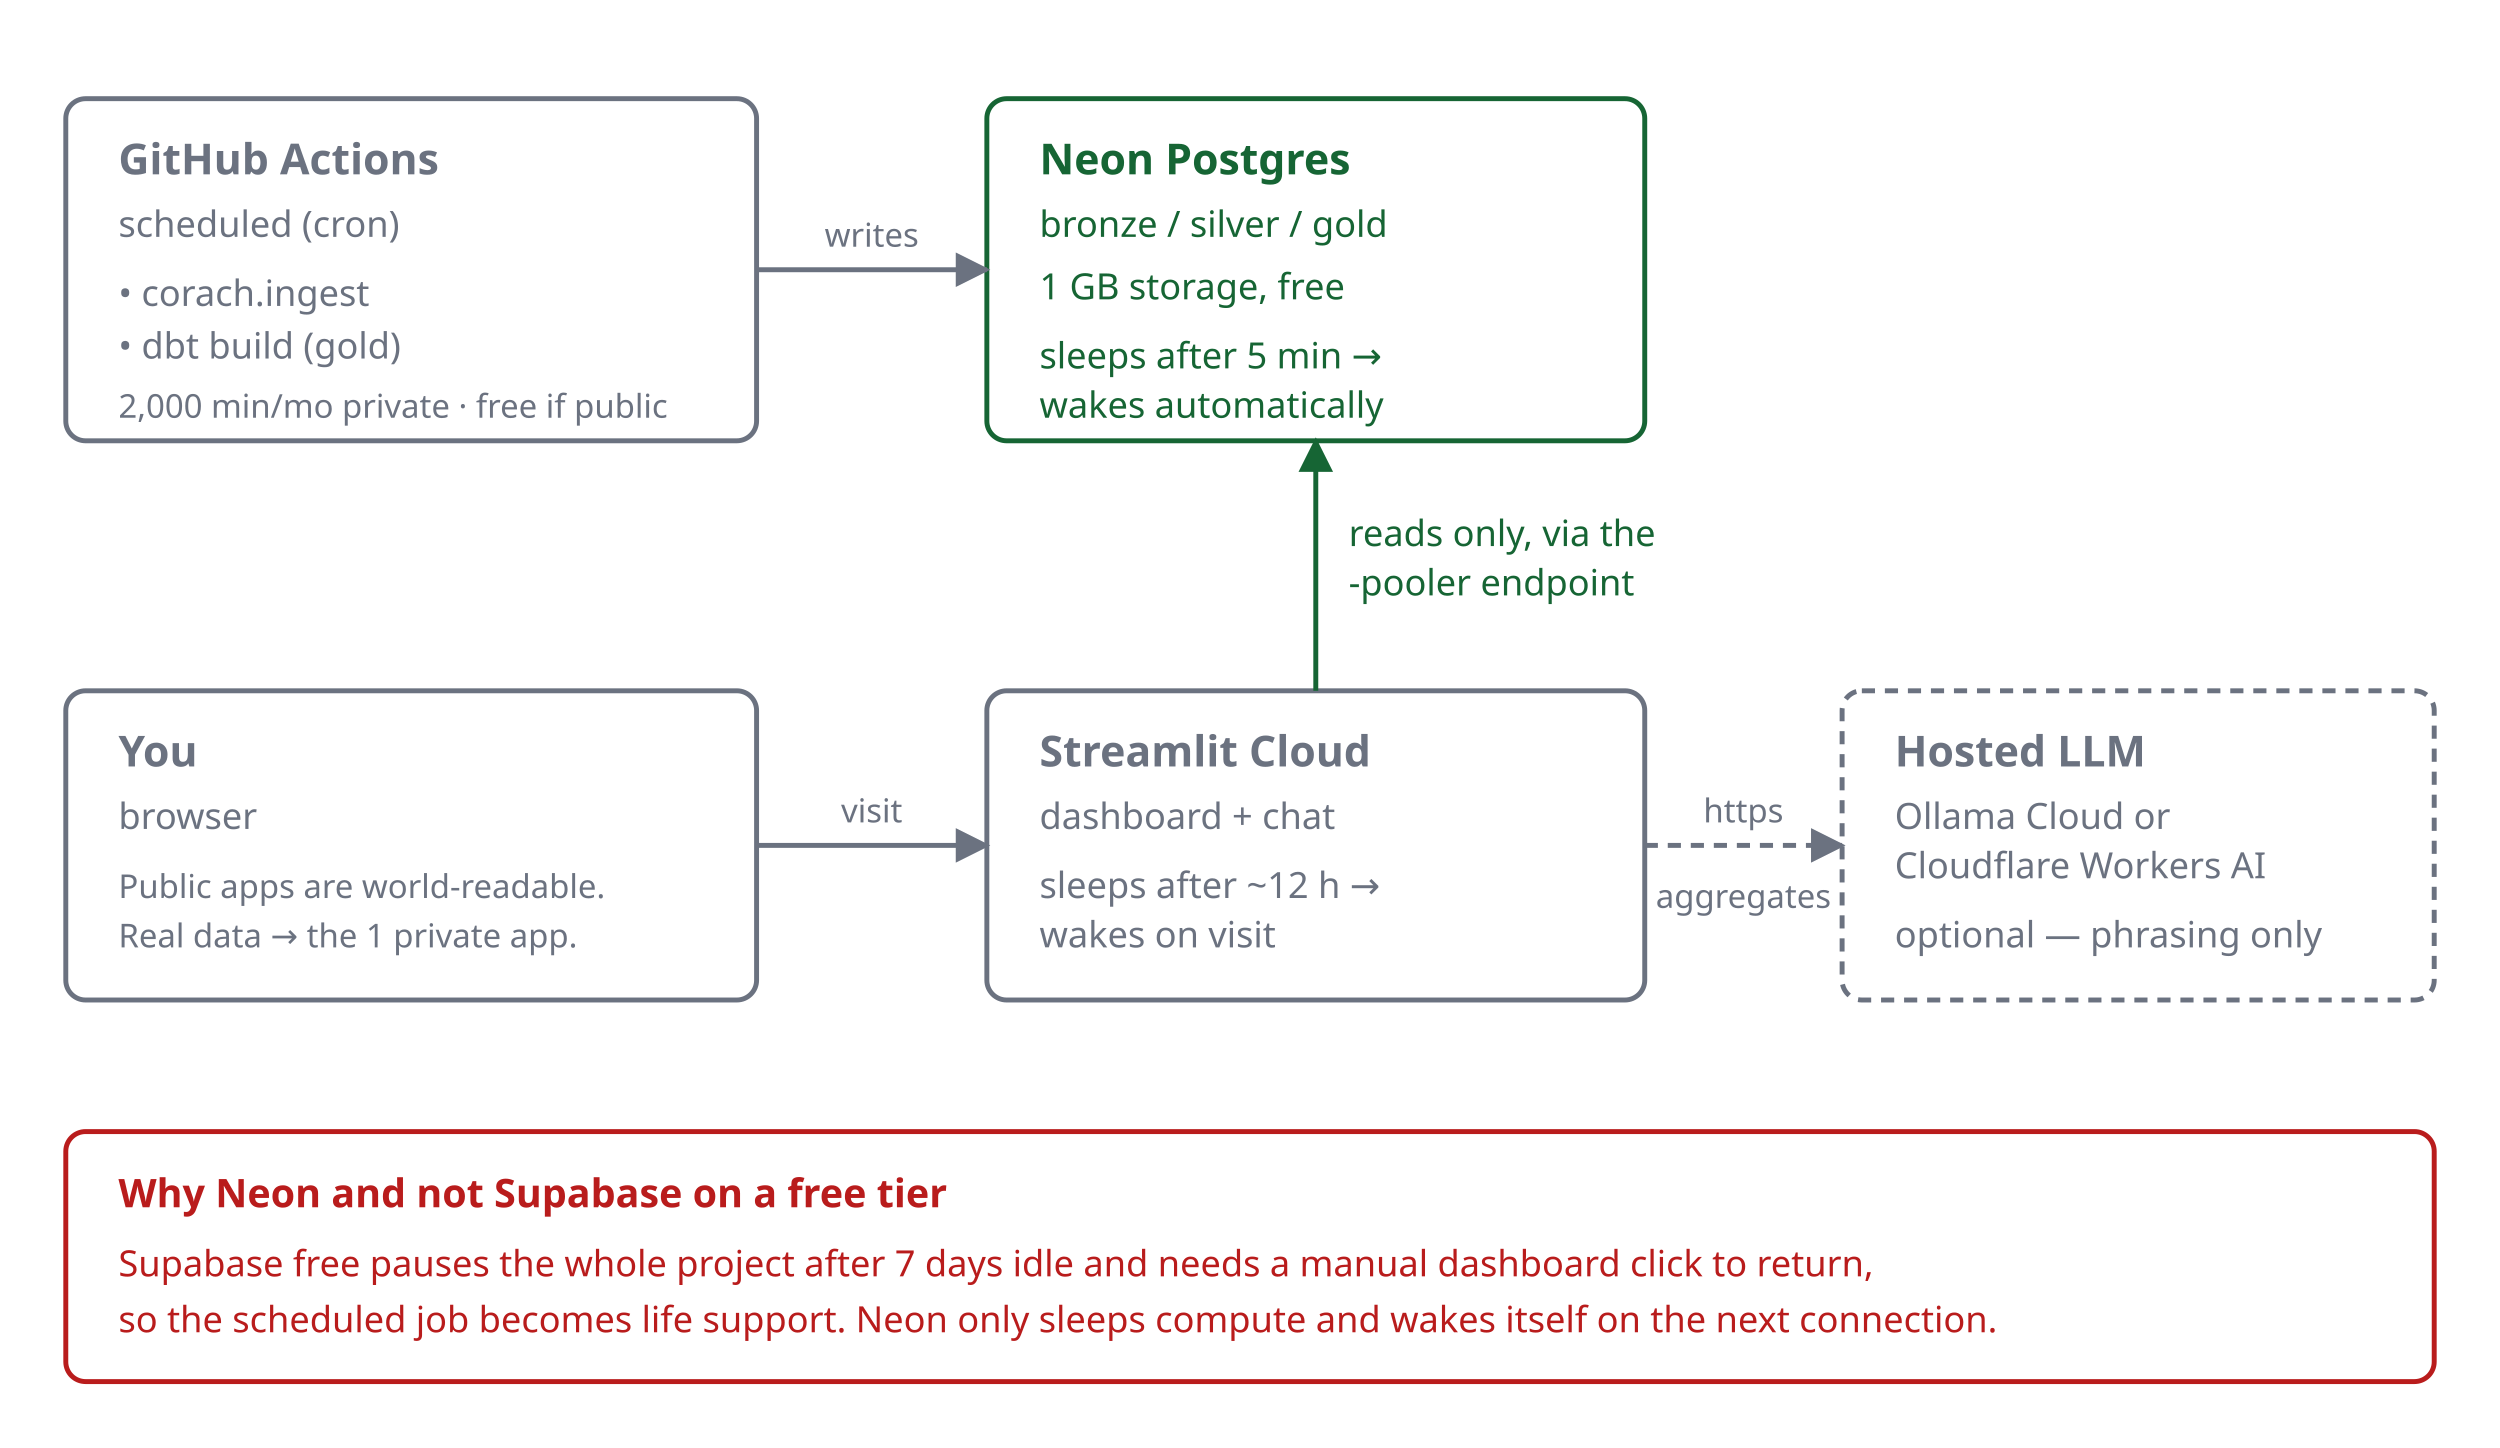
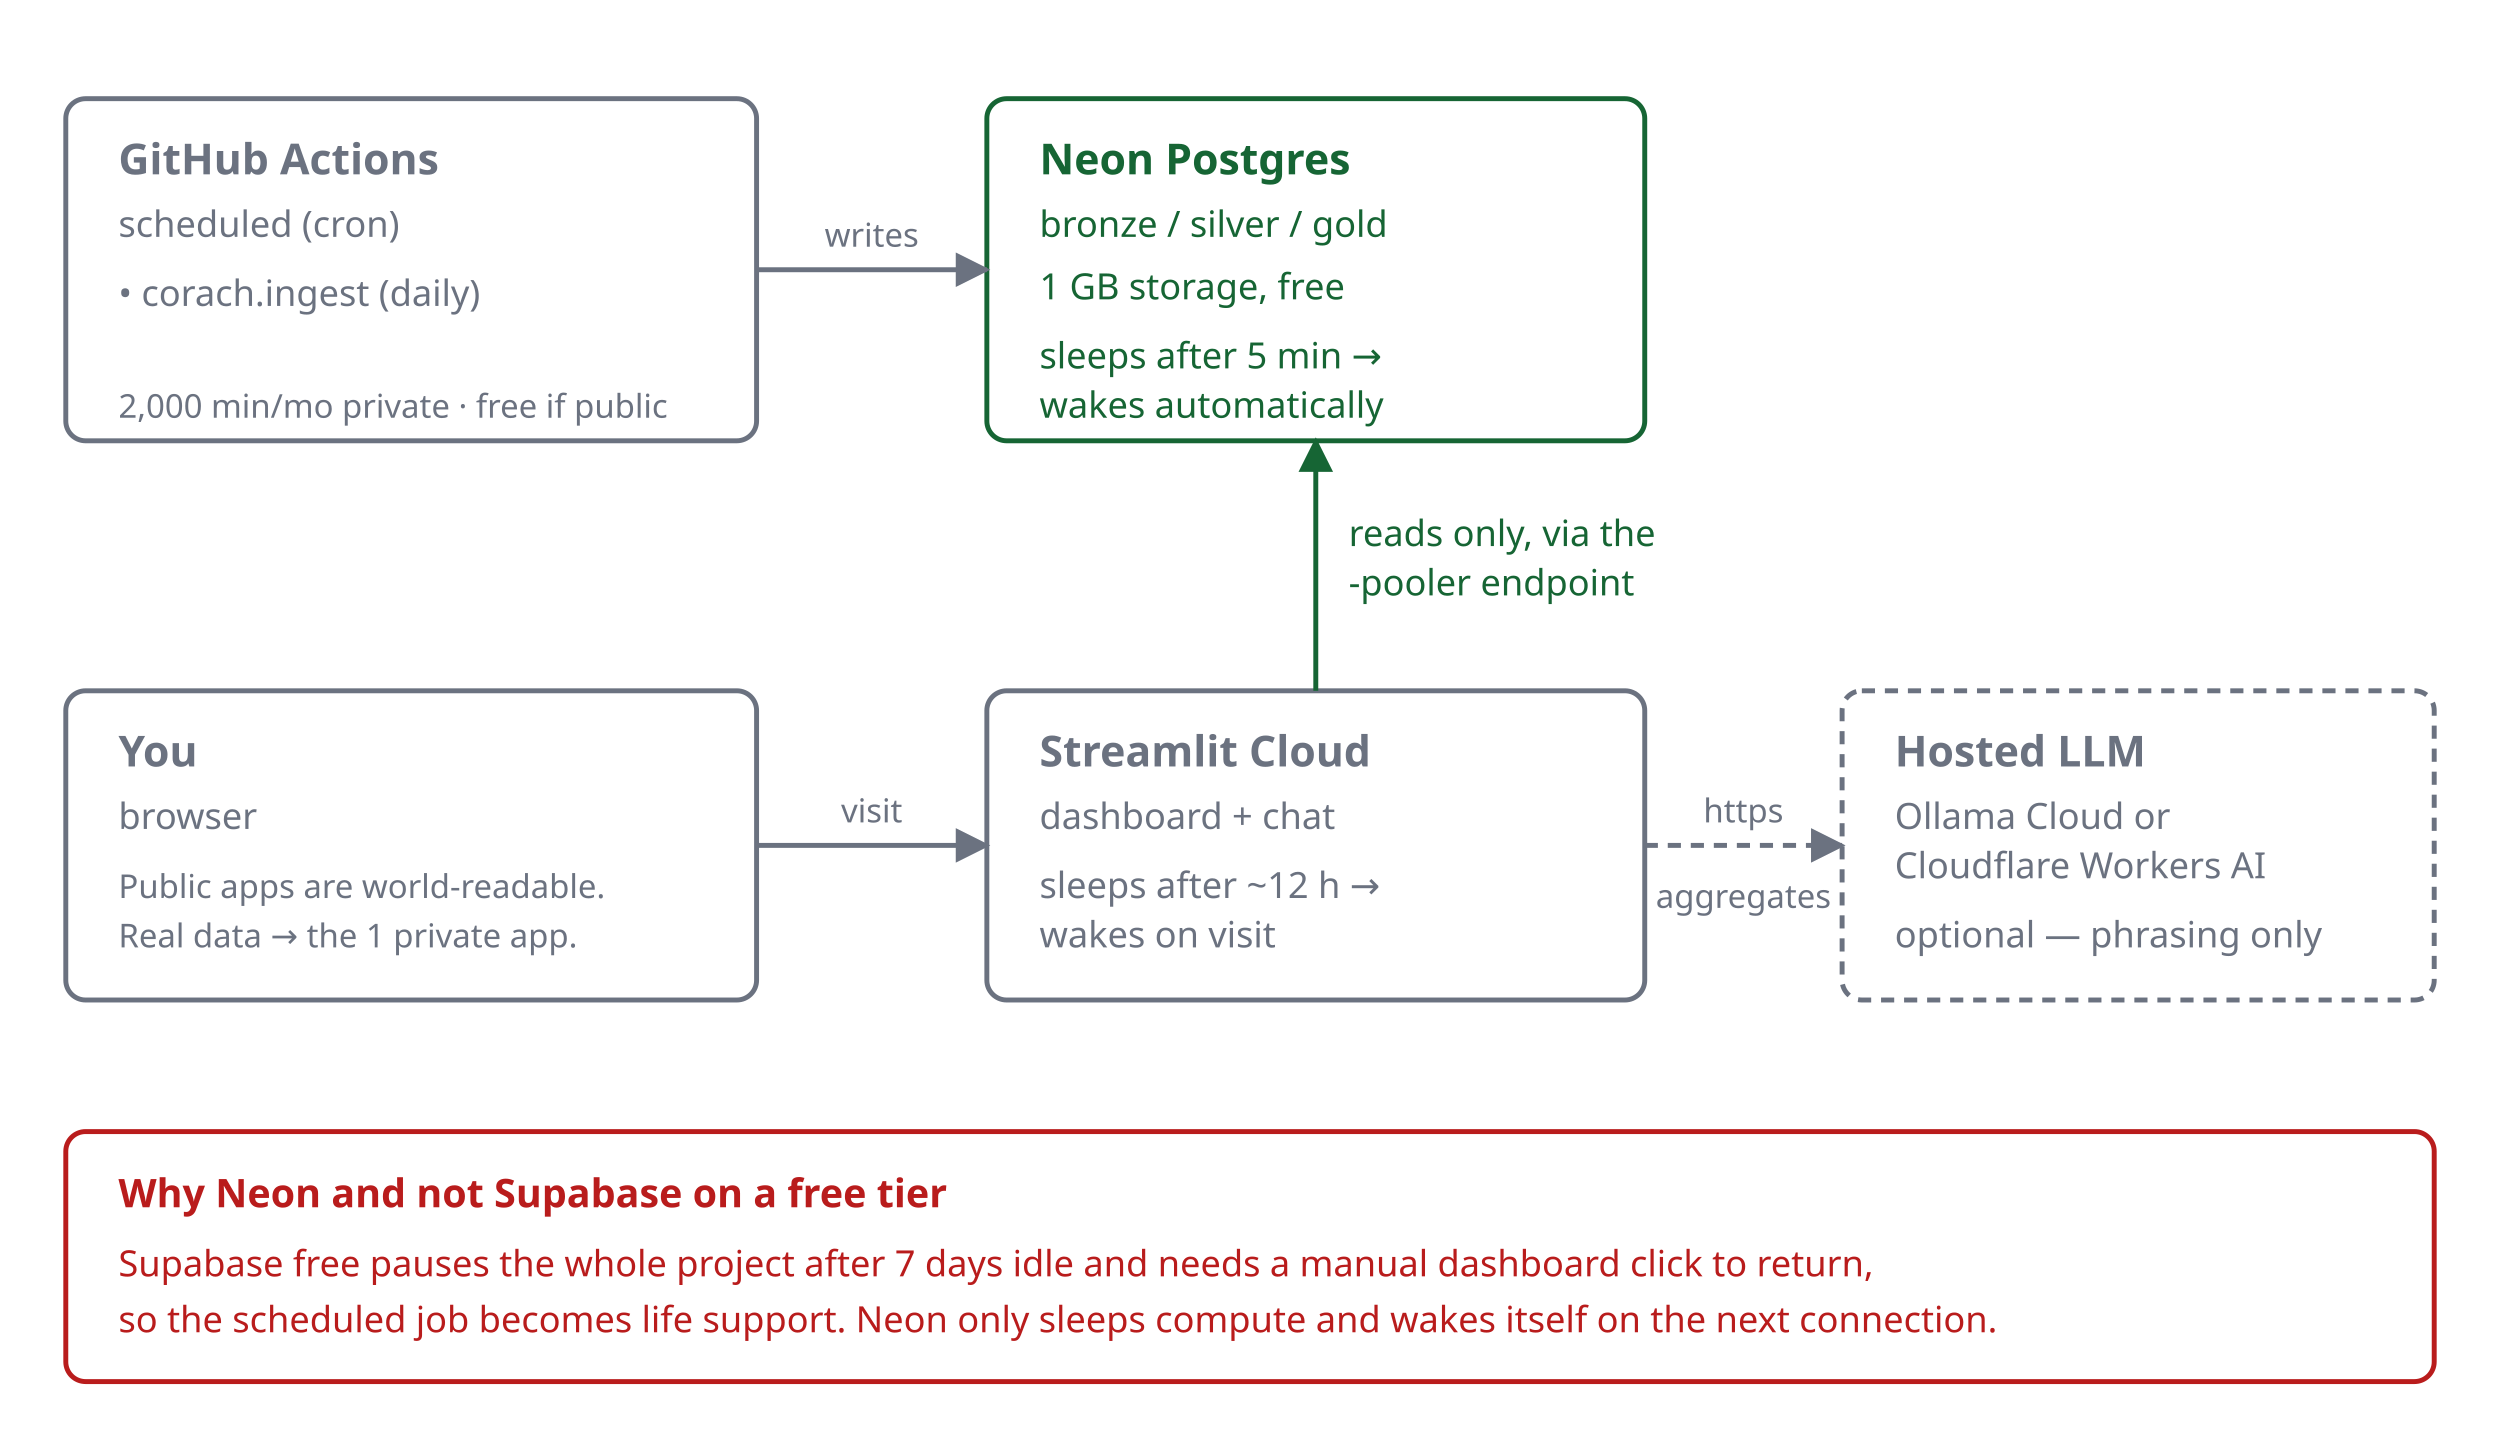
<svg xmlns="http://www.w3.org/2000/svg" viewBox="0 0 760 440" width="760" height="440" role="img" aria-label="All-free deployment: GitHub Actions on a schedule runs ingestion and dbt build against Neon Postgres; Streamlit Community Cloud reads Neon through the pooled endpoint and calls a hosted LLM over https. Neon compute sleeps after 5 minutes and wakes on connect; Streamlit sleeps after 12 hours and wakes on visit; neither needs manual intervention, unlike Supabase which pauses after 7 days and must be unpaused by hand.">
  <defs>
    <marker id="d-ar" viewBox="0 0 10 10" refX="9" refY="5" markerWidth="7" markerHeight="7" orient="auto-start-reverse">
      <path d="M 0 0 L 10 5 L 0 10 z" fill="#6b7280" />
    </marker>
    <marker id="d-ar-green" viewBox="0 0 10 10" refX="9" refY="5" markerWidth="7" markerHeight="7" orient="auto-start-reverse">
      <path d="M 0 0 L 10 5 L 0 10 z" fill="#166534" />
    </marker>
  </defs>
  <rect x="20" y="30" width="210" height="104" rx="6" fill="none" stroke="#6b7280" stroke-width="1.5" />
  <text x="36" y="53" font-family="system-ui,sans-serif" font-size="13" font-weight="600" fill="#6b7280">GitHub Actions</text>
  <text x="36" y="72" font-family="system-ui,sans-serif" font-size="11" fill="#6b7280">scheduled (cron)</text>
-   <text x="36" y="93" font-family="system-ui,sans-serif" font-size="11" fill="#6b7280">• corach.ingest</text>
-   <text x="36" y="109" font-family="system-ui,sans-serif" font-size="11" fill="#6b7280">• dbt build (gold)</text>
+   <text x="36" y="93" font-family="system-ui,sans-serif" font-size="11" fill="#6b7280">• corach.ingest (daily)</text>
  <text x="36" y="127" font-family="system-ui,sans-serif" font-size="10" fill="#6b7280">2,000 min/mo private · free if public</text>
  <rect x="300" y="30" width="200" height="104" rx="6" fill="none" stroke="#166534" stroke-width="1.5" />
  <text x="316" y="53" font-family="system-ui,sans-serif" font-size="13" font-weight="600" fill="#166534">Neon Postgres</text>
  <text x="316" y="72" font-family="system-ui,sans-serif" font-size="11" fill="#166534">bronze / silver / gold</text>
  <text x="316" y="91" font-family="system-ui,sans-serif" font-size="11" fill="#166534">1 GB storage, free</text>
  <text x="316" y="112" font-family="system-ui,sans-serif" font-size="11" fill="#166534">sleeps after 5 min →</text>
  <text x="316" y="127" font-family="system-ui,sans-serif" font-size="11" fill="#166534">wakes automatically</text>
  <line x1="230" y1="82" x2="300" y2="82" stroke="#6b7280" stroke-width="1.5" marker-end="url(#d-ar)" />
  <text x="265" y="75" text-anchor="middle" font-family="system-ui,sans-serif" font-size="10" fill="#6b7280">writes</text>
  <rect x="300" y="210" width="200" height="94" rx="6" fill="none" stroke="#6b7280" stroke-width="1.5" />
  <text x="316" y="233" font-family="system-ui,sans-serif" font-size="13" font-weight="600" fill="#6b7280">Streamlit Cloud</text>
  <text x="316" y="252" font-family="system-ui,sans-serif" font-size="11" fill="#6b7280">dashboard + chat</text>
  <text x="316" y="273" font-family="system-ui,sans-serif" font-size="11" fill="#6b7280">sleeps after ~12 h →</text>
  <text x="316" y="288" font-family="system-ui,sans-serif" font-size="11" fill="#6b7280">wakes on visit</text>
  <line x1="400" y1="210" x2="400" y2="134" stroke="#166534" stroke-width="1.5" marker-end="url(#d-ar-green)" />
  <text x="410" y="166" font-family="system-ui,sans-serif" font-size="11" fill="#166534">reads only, via the</text>
  <text x="410" y="181" font-family="system-ui,sans-serif" font-size="11" fill="#166534">-pooler endpoint</text>
  <rect x="560" y="210" width="180" height="94" rx="6" fill="none" stroke="#6b7280" stroke-width="1.5" stroke-dasharray="4 3" />
  <text x="576" y="233" font-family="system-ui,sans-serif" font-size="13" font-weight="600" fill="#6b7280">Hosted LLM</text>
  <text x="576" y="252" font-family="system-ui,sans-serif" font-size="11" fill="#6b7280">Ollama Cloud or</text>
  <text x="576" y="267" font-family="system-ui,sans-serif" font-size="11" fill="#6b7280">Cloudflare Workers AI</text>
  <text x="576" y="288" font-family="system-ui,sans-serif" font-size="11" fill="#6b7280">optional — phrasing only</text>
  <line x1="500" y1="257" x2="560" y2="257" stroke="#6b7280" stroke-width="1.5" stroke-dasharray="4 3" marker-end="url(#d-ar)" />
  <text x="530" y="250" text-anchor="middle" font-family="system-ui,sans-serif" font-size="10" fill="#6b7280">https</text>
  <text x="530" y="276" text-anchor="middle" font-family="system-ui,sans-serif" font-size="10" fill="#6b7280">aggregates</text>
  <rect x="20" y="210" width="210" height="94" rx="6" fill="none" stroke="#6b7280" stroke-width="1.5" />
  <text x="36" y="233" font-family="system-ui,sans-serif" font-size="13" font-weight="600" fill="#6b7280">You</text>
  <text x="36" y="252" font-family="system-ui,sans-serif" font-size="11" fill="#6b7280">browser</text>
  <text x="36" y="273" font-family="system-ui,sans-serif" font-size="10" fill="#6b7280">Public apps are world-readable.</text>
  <text x="36" y="288" font-family="system-ui,sans-serif" font-size="10" fill="#6b7280">Real data → the 1 private app.</text>
  <line x1="230" y1="257" x2="300" y2="257" stroke="#6b7280" stroke-width="1.5" marker-end="url(#d-ar)" />
  <text x="265" y="250" text-anchor="middle" font-family="system-ui,sans-serif" font-size="10" fill="#6b7280">visit</text>
  <rect x="20" y="344" width="720" height="76" rx="6" fill="none" stroke="#b91c1c" stroke-width="1.5" />
  <text x="36" y="367" font-family="system-ui,sans-serif" font-size="12" font-weight="600" fill="#b91c1c">Why Neon and not Supabase on a free tier</text>
  <text x="36" y="388" font-family="system-ui,sans-serif" font-size="11" fill="#b91c1c">Supabase free pauses the whole project after 7 days idle and needs a manual dashboard click to return,</text>
  <text x="36" y="405" font-family="system-ui,sans-serif" font-size="11" fill="#b91c1c">so the scheduled job becomes life support. Neon only sleeps compute and wakes itself on the next connection.</text>
</svg>
